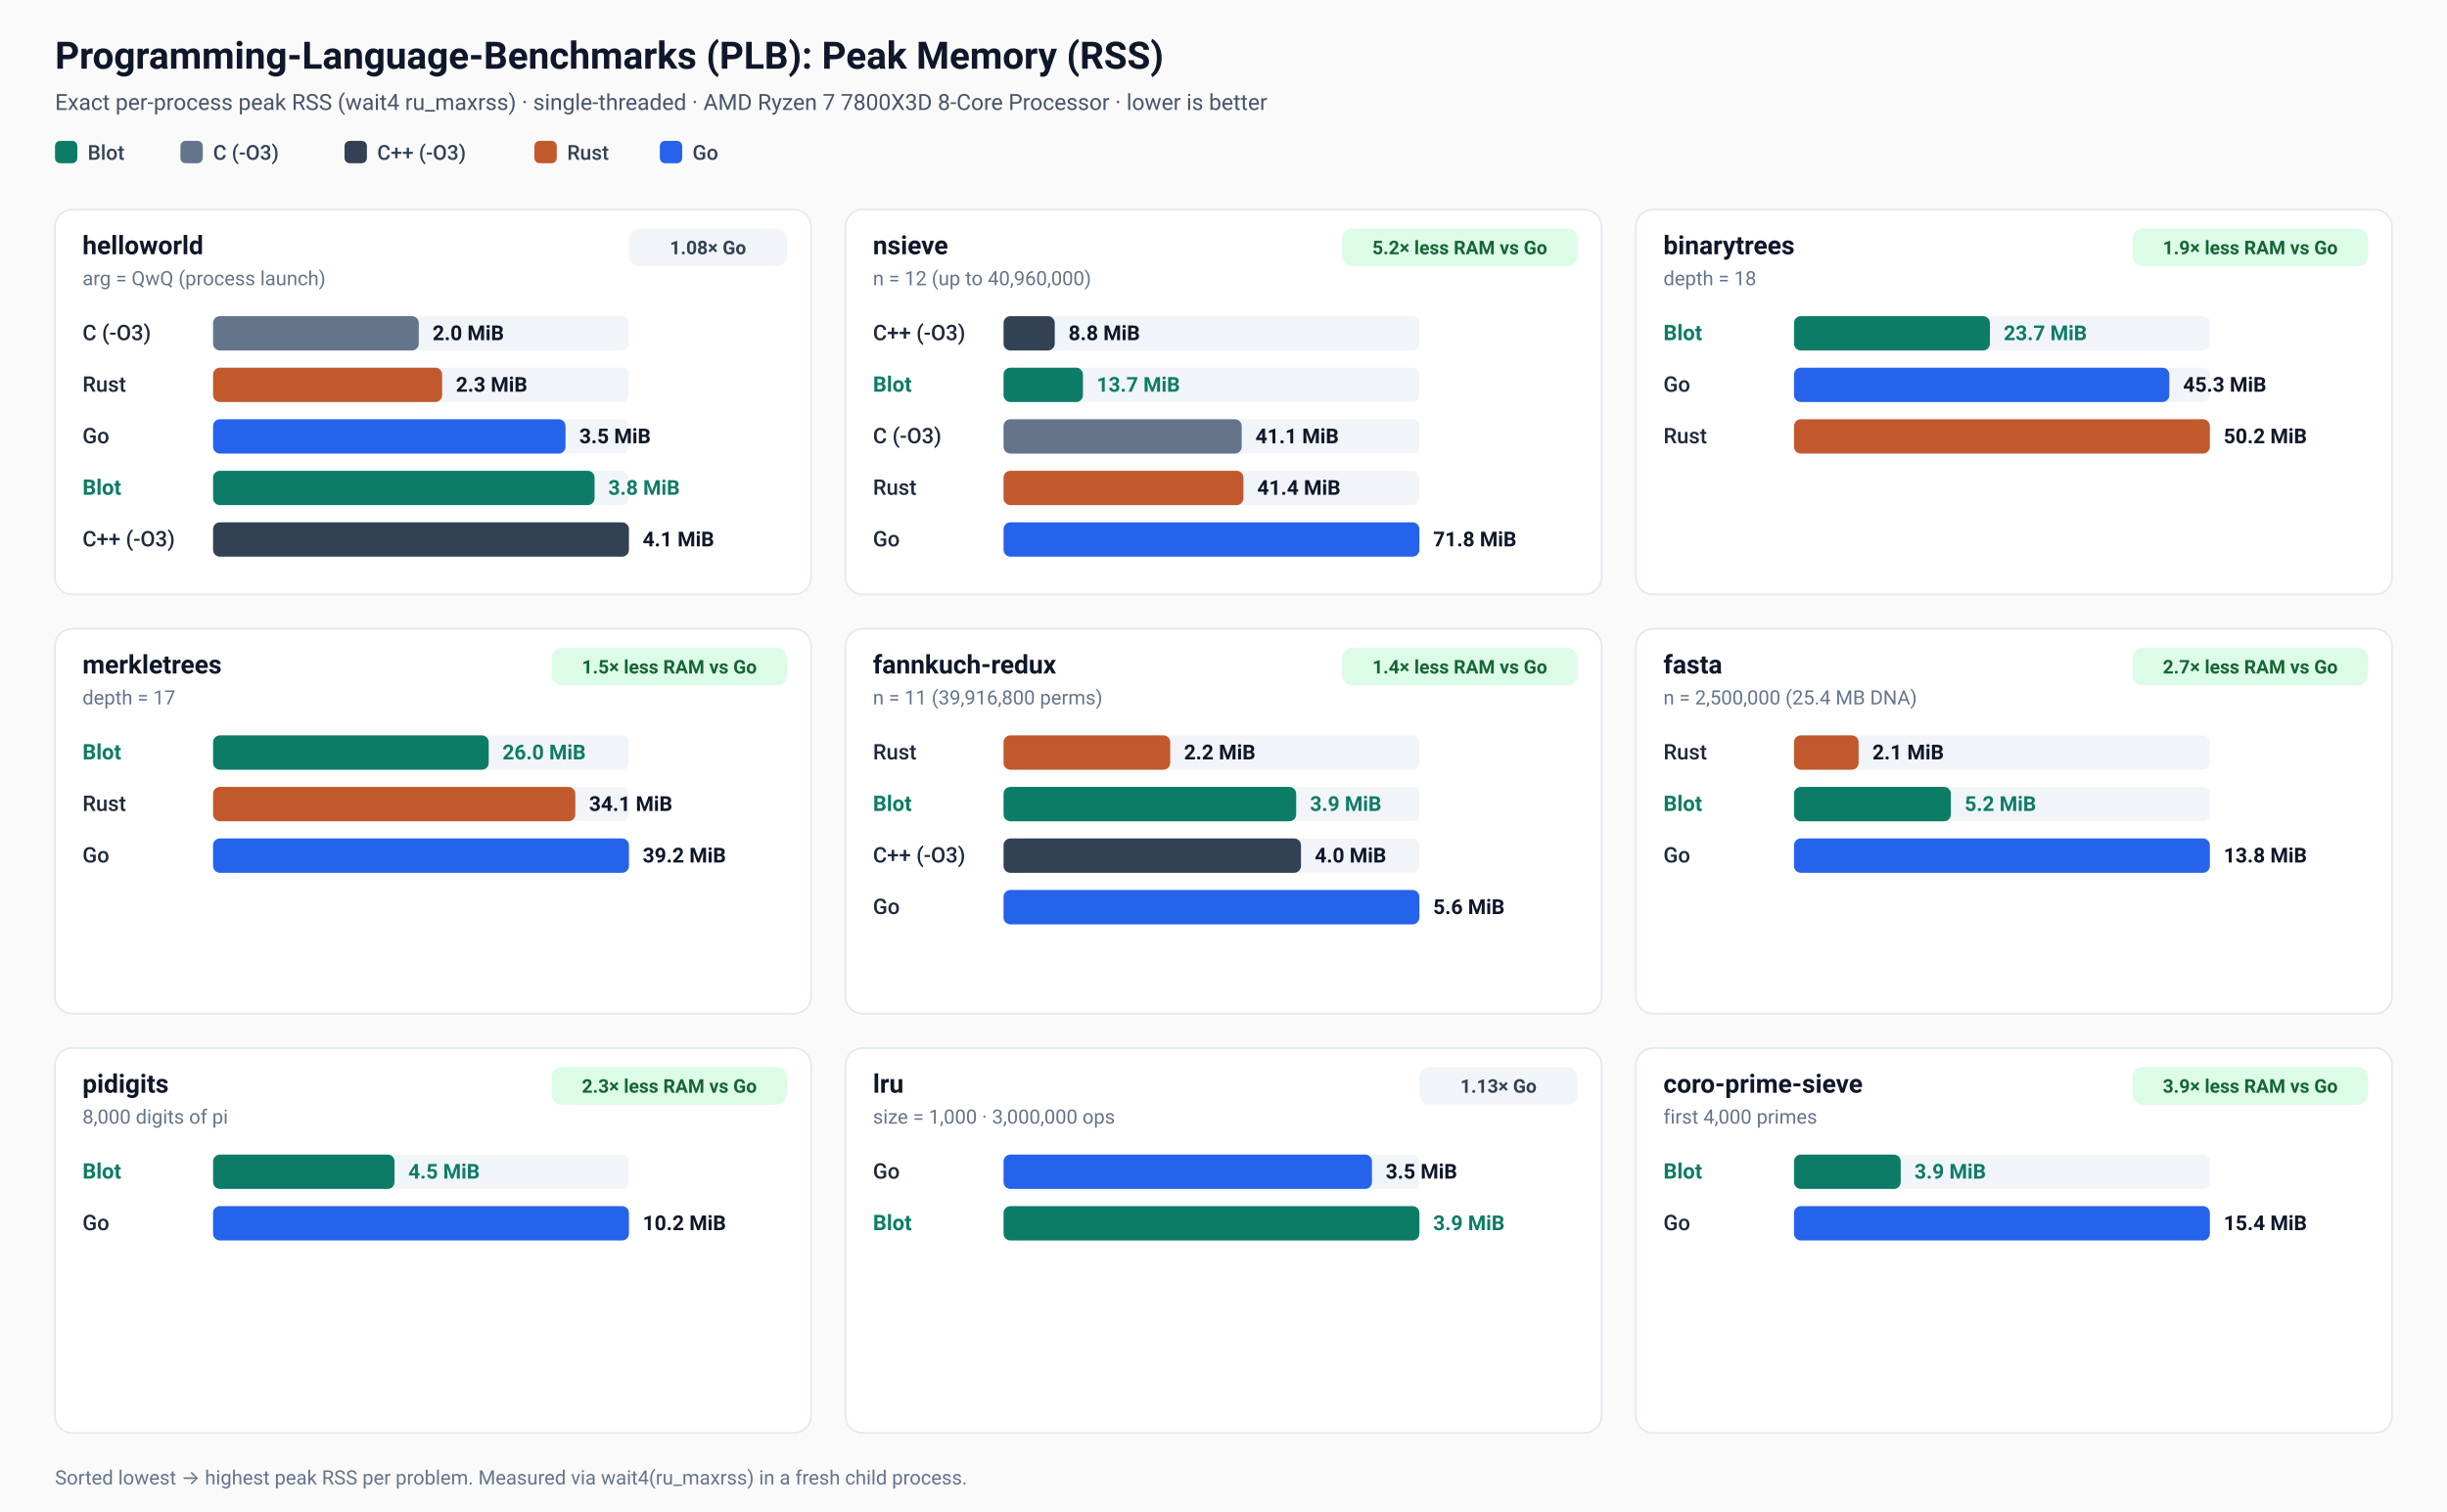
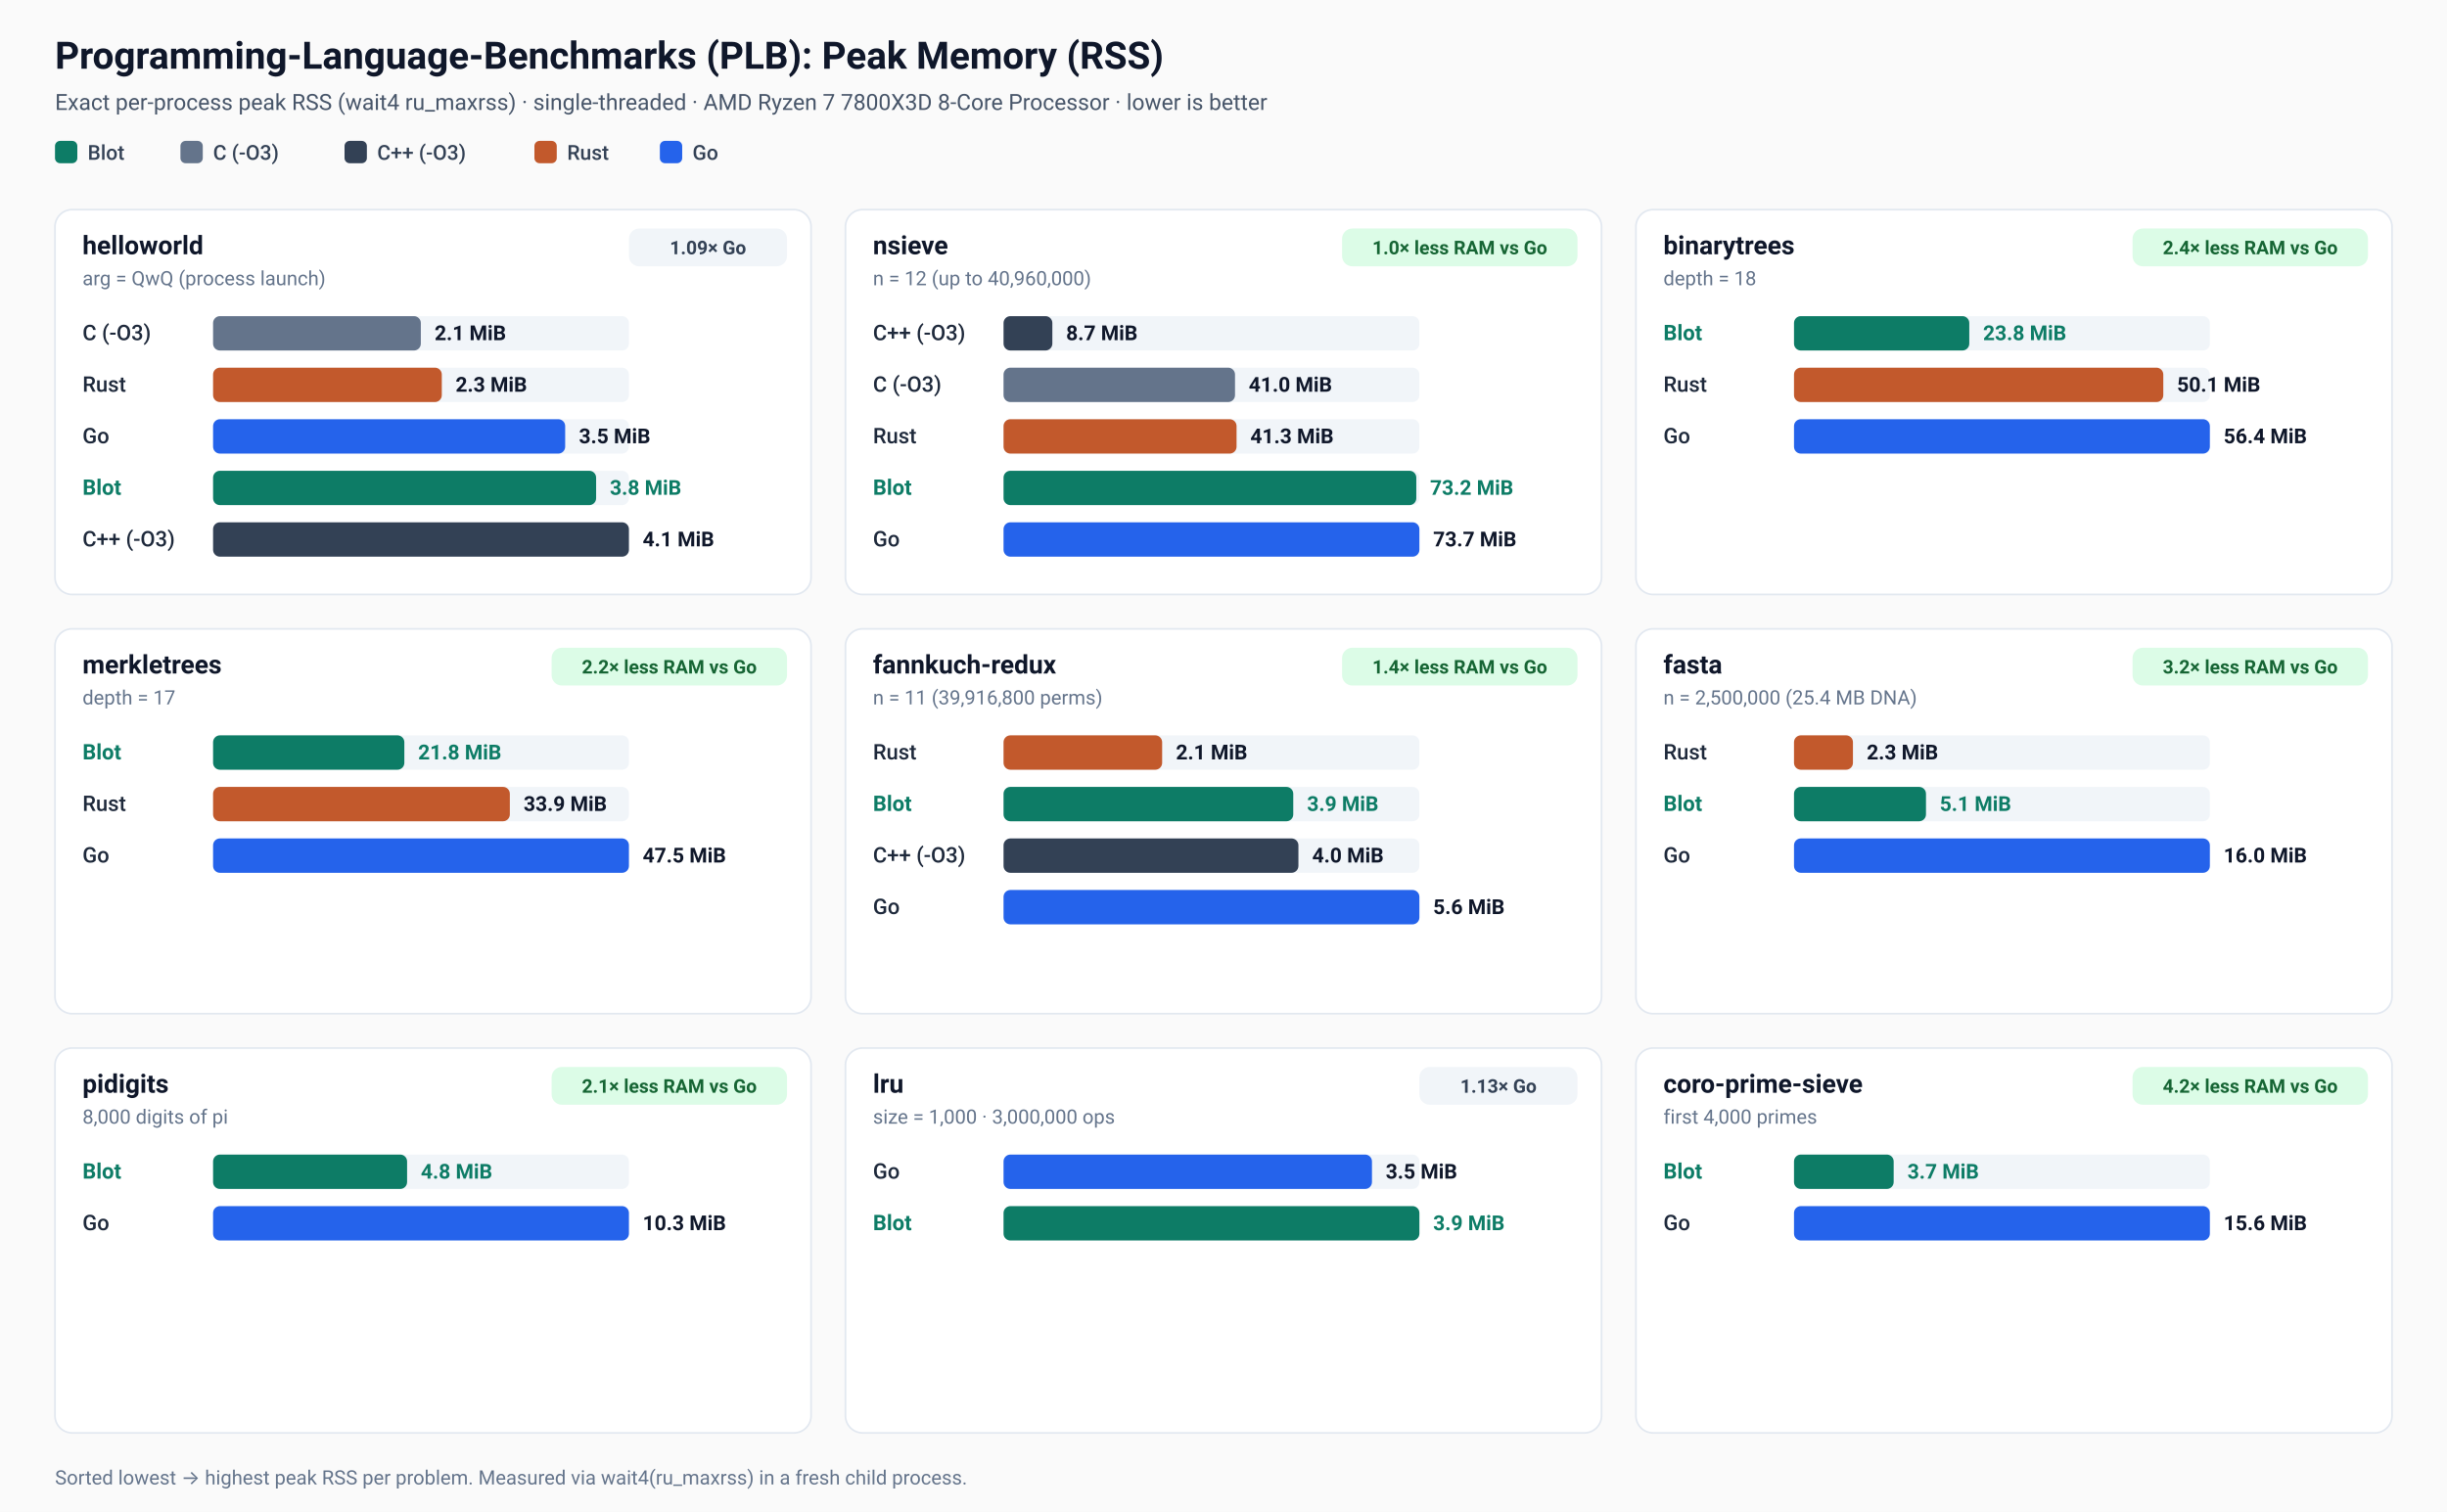
<svg xmlns="http://www.w3.org/2000/svg" viewBox="0 0 1424 880" width="1424" height="880">
  <style>
  .bg { fill: #fafafa; }
  .card { fill: #ffffff; stroke: #e2e8f0; stroke-width: 1; rx: 10; }
  .title { font: 700 22px -apple-system, BlinkMacSystemFont, 'Segoe UI', Roboto, sans-serif; fill: #0f172a; }
  .sub { font: 400 13px -apple-system, BlinkMacSystemFont, 'Segoe UI', Roboto, sans-serif; fill: #475569; }
  .ctitle { font: 700 15px -apple-system, BlinkMacSystemFont, 'Segoe UI', Roboto, sans-serif; fill: #0f172a; }
  .csub { font: 400 11.5px -apple-system, BlinkMacSystemFont, 'Segoe UI', Roboto, sans-serif; fill: #64748b; }
  .lbl { font: 500 12.5px -apple-system, BlinkMacSystemFont, 'Segoe UI', Roboto, sans-serif; fill: #1e293b; }
  .lbl-blot { font: 700 12.5px -apple-system, BlinkMacSystemFont, 'Segoe UI', Roboto, sans-serif; fill: #0d7c66; }
  .val { font: 600 12px -apple-system, BlinkMacSystemFont, 'Segoe UI', Roboto, sans-serif; fill: #0f172a; }
  .val-blot { font: 700 12px -apple-system, BlinkMacSystemFont, 'Segoe UI', Roboto, sans-serif; fill: #0d7c66; }
  .badge-bg { fill: #f1f5f9; rx: 6; }
  .badge-win { fill: #dcfce7; rx: 6; }
  .badge-txt { font: 600 11px -apple-system, BlinkMacSystemFont, 'Segoe UI', Roboto, sans-serif; fill: #334155; }
  .badge-win-txt { font: 700 11px -apple-system, BlinkMacSystemFont, 'Segoe UI', Roboto, sans-serif; fill: #166534; }
  .track { fill: #f1f5f9; rx: 4; }
  .leg { font: 500 12px -apple-system, BlinkMacSystemFont, 'Segoe UI', Roboto, sans-serif; fill: #334155; }
  .foot { font: 400 11.5px -apple-system, BlinkMacSystemFont, 'Segoe UI', Roboto, sans-serif; fill: #64748b; }
</style>
  <rect class="bg" width="1424" height="880" />
  <text class="title" x="32" y="40">Programming-Language-Benchmarks (PLB): Peak Memory (RSS)</text>
  <text class="sub" x="32" y="64">Exact per-process peak RSS (wait4 ru_maxrss) · single-threaded · AMD Ryzen 7 7800X3D 8-Core Processor · lower is better</text>
  <rect x="32" y="82" width="13" height="13" rx="3" fill="#0d7c66" />
  <text class="leg" x="51" y="93">Blot</text>
  <rect x="105.0" y="82" width="13" height="13" rx="3" fill="#64748b" />
  <text class="leg" x="124.0" y="93">C (-O3)</text>
  <rect x="200.5" y="82" width="13" height="13" rx="3" fill="#334155" />
  <text class="leg" x="219.5" y="93">C++ (-O3)</text>
  <rect x="311.0" y="82" width="13" height="13" rx="3" fill="#c2592c" />
  <text class="leg" x="330.0" y="93">Rust</text>
  <rect x="384.0" y="82" width="13" height="13" rx="3" fill="#2563eb" />
  <text class="leg" x="403.0" y="93">Go</text>
  <rect class="card" x="32" y="122" width="440" height="224" />
  <text class="ctitle" x="48" y="148">helloworld</text>
  <text class="csub" x="48" y="166">arg = QwQ (process launch)</text>
  <rect class="badge-bg" x="366" y="133" width="92" height="22" />
-   <text class="badge-txt" x="412.0" y="148" text-anchor="middle">1.08× Go</text>
+   <text class="badge-txt" x="412.0" y="148" text-anchor="middle">1.09× Go</text>
  <text class="lbl" x="48" y="198">C (-O3)</text>
  <rect class="track" x="124" y="184" width="242" height="20" />
-   <rect x="124" y="184" width="119.7" height="20" rx="4" fill="#64748b" />
-   <text class="val" x="251.7" y="198">2.0 MiB</text>
+   <rect x="124" y="184" width="120.9" height="20" rx="4" fill="#64748b" />
+   <text class="val" x="252.9" y="198">2.1 MiB</text>
  <text class="lbl" x="48" y="228">Rust</text>
  <rect class="track" x="124" y="214" width="242" height="20" />
-   <rect x="124" y="214" width="133.3" height="20" rx="4" fill="#c2592c" />
-   <text class="val" x="265.3" y="228">2.3 MiB</text>
+   <rect x="124" y="214" width="133.1" height="20" rx="4" fill="#c2592c" />
+   <text class="val" x="265.1" y="228">2.3 MiB</text>
  <text class="lbl" x="48" y="258">Go</text>
  <rect class="track" x="124" y="244" width="242" height="20" />
-   <rect x="124" y="244" width="205.1" height="20" rx="4" fill="#2563eb" />
-   <text class="val" x="337.1" y="258">3.5 MiB</text>
+   <rect x="124" y="244" width="204.9" height="20" rx="4" fill="#2563eb" />
+   <text class="val" x="336.9" y="258">3.5 MiB</text>
  <text class="lbl-blot" x="48" y="288">Blot</text>
  <rect class="track" x="124" y="274" width="242" height="20" />
-   <rect x="124" y="274" width="222.0" height="20" rx="4" fill="#0d7c66" />
-   <text class="val-blot" x="354.0" y="288">3.8 MiB</text>
+   <rect x="124" y="274" width="222.9" height="20" rx="4" fill="#0d7c66" />
+   <text class="val-blot" x="354.9" y="288">3.8 MiB</text>
  <text class="lbl" x="48" y="318">C++ (-O3)</text>
  <rect class="track" x="124" y="304" width="242" height="20" />
  <rect x="124" y="304" width="242.0" height="20" rx="4" fill="#334155" />
  <text class="val" x="374.0" y="318">4.1 MiB</text>
  <rect class="card" x="492" y="122" width="440" height="224" />
  <text class="ctitle" x="508" y="148">nsieve</text>
  <text class="csub" x="508" y="166">n = 12 (up to 40,960,000)</text>
  <rect class="badge-win" x="781" y="133" width="137" height="22" />
-   <text class="badge-win-txt" x="849.5" y="148" text-anchor="middle">5.2× less RAM vs Go</text>
+   <text class="badge-win-txt" x="849.5" y="148" text-anchor="middle">1.0× less RAM vs Go</text>
  <text class="lbl" x="508" y="198">C++ (-O3)</text>
  <rect class="track" x="584" y="184" width="242" height="20" />
-   <rect x="584" y="184" width="29.8" height="20" rx="4" fill="#334155" />
-   <text class="val" x="621.8" y="198">8.8 MiB</text>
-   <text class="lbl-blot" x="508" y="228">Blot</text>
+   <rect x="584" y="184" width="28.4" height="20" rx="4" fill="#334155" />
+   <text class="val" x="620.4" y="198">8.7 MiB</text>
+   <text class="lbl" x="508" y="228">C (-O3)</text>
  <rect class="track" x="584" y="214" width="242" height="20" />
-   <rect x="584" y="214" width="46.2" height="20" rx="4" fill="#0d7c66" />
-   <text class="val-blot" x="638.2" y="228">13.7 MiB</text>
-   <text class="lbl" x="508" y="258">C (-O3)</text>
+   <rect x="584" y="214" width="134.7" height="20" rx="4" fill="#64748b" />
+   <text class="val" x="726.7" y="228">41.0 MiB</text>
+   <text class="lbl" x="508" y="258">Rust</text>
  <rect class="track" x="584" y="244" width="242" height="20" />
-   <rect x="584" y="244" width="138.6" height="20" rx="4" fill="#64748b" />
-   <text class="val" x="730.6" y="258">41.1 MiB</text>
-   <text class="lbl" x="508" y="288">Rust</text>
+   <rect x="584" y="244" width="135.6" height="20" rx="4" fill="#c2592c" />
+   <text class="val" x="727.6" y="258">41.3 MiB</text>
+   <text class="lbl-blot" x="508" y="288">Blot</text>
  <rect class="track" x="584" y="274" width="242" height="20" />
-   <rect x="584" y="274" width="139.6" height="20" rx="4" fill="#c2592c" />
-   <text class="val" x="731.6" y="288">41.4 MiB</text>
+   <rect x="584" y="274" width="240.2" height="20" rx="4" fill="#0d7c66" />
+   <text class="val-blot" x="832.2" y="288">73.2 MiB</text>
  <text class="lbl" x="508" y="318">Go</text>
  <rect class="track" x="584" y="304" width="242" height="20" />
  <rect x="584" y="304" width="242.0" height="20" rx="4" fill="#2563eb" />
-   <text class="val" x="834.0" y="318">71.8 MiB</text>
+   <text class="val" x="834.0" y="318">73.7 MiB</text>
  <rect class="card" x="952" y="122" width="440" height="224" />
  <text class="ctitle" x="968" y="148">binarytrees</text>
  <text class="csub" x="968" y="166">depth = 18</text>
  <rect class="badge-win" x="1241" y="133" width="137" height="22" />
-   <text class="badge-win-txt" x="1309.5" y="148" text-anchor="middle">1.9× less RAM vs Go</text>
+   <text class="badge-win-txt" x="1309.5" y="148" text-anchor="middle">2.4× less RAM vs Go</text>
  <text class="lbl-blot" x="968" y="198">Blot</text>
  <rect class="track" x="1044" y="184" width="242" height="20" />
-   <rect x="1044" y="184" width="114.0" height="20" rx="4" fill="#0d7c66" />
-   <text class="val-blot" x="1166.0" y="198">23.7 MiB</text>
-   <text class="lbl" x="968" y="228">Go</text>
+   <rect x="1044" y="184" width="102.0" height="20" rx="4" fill="#0d7c66" />
+   <text class="val-blot" x="1154.0" y="198">23.8 MiB</text>
+   <text class="lbl" x="968" y="228">Rust</text>
  <rect class="track" x="1044" y="214" width="242" height="20" />
-   <rect x="1044" y="214" width="218.4" height="20" rx="4" fill="#2563eb" />
-   <text class="val" x="1270.4" y="228">45.3 MiB</text>
-   <text class="lbl" x="968" y="258">Rust</text>
+   <rect x="1044" y="214" width="214.9" height="20" rx="4" fill="#c2592c" />
+   <text class="val" x="1266.9" y="228">50.1 MiB</text>
+   <text class="lbl" x="968" y="258">Go</text>
  <rect class="track" x="1044" y="244" width="242" height="20" />
-   <rect x="1044" y="244" width="242.0" height="20" rx="4" fill="#c2592c" />
-   <text class="val" x="1294.0" y="258">50.2 MiB</text>
+   <rect x="1044" y="244" width="242.0" height="20" rx="4" fill="#2563eb" />
+   <text class="val" x="1294.0" y="258">56.4 MiB</text>
  <rect class="card" x="32" y="366" width="440" height="224" />
  <text class="ctitle" x="48" y="392">merkletrees</text>
  <text class="csub" x="48" y="410">depth = 17</text>
  <rect class="badge-win" x="321" y="377" width="137" height="22" />
-   <text class="badge-win-txt" x="389.5" y="392" text-anchor="middle">1.5× less RAM vs Go</text>
+   <text class="badge-win-txt" x="389.5" y="392" text-anchor="middle">2.2× less RAM vs Go</text>
  <text class="lbl-blot" x="48" y="442">Blot</text>
  <rect class="track" x="124" y="428" width="242" height="20" />
-   <rect x="124" y="428" width="160.4" height="20" rx="4" fill="#0d7c66" />
-   <text class="val-blot" x="292.4" y="442">26.0 MiB</text>
+   <rect x="124" y="428" width="111.3" height="20" rx="4" fill="#0d7c66" />
+   <text class="val-blot" x="243.3" y="442">21.8 MiB</text>
  <text class="lbl" x="48" y="472">Rust</text>
  <rect class="track" x="124" y="458" width="242" height="20" />
-   <rect x="124" y="458" width="210.8" height="20" rx="4" fill="#c2592c" />
-   <text class="val" x="342.8" y="472">34.1 MiB</text>
+   <rect x="124" y="458" width="172.7" height="20" rx="4" fill="#c2592c" />
+   <text class="val" x="304.7" y="472">33.9 MiB</text>
  <text class="lbl" x="48" y="502">Go</text>
  <rect class="track" x="124" y="488" width="242" height="20" />
  <rect x="124" y="488" width="242.0" height="20" rx="4" fill="#2563eb" />
-   <text class="val" x="374.0" y="502">39.2 MiB</text>
+   <text class="val" x="374.0" y="502">47.5 MiB</text>
  <rect class="card" x="492" y="366" width="440" height="224" />
  <text class="ctitle" x="508" y="392">fannkuch-redux</text>
  <text class="csub" x="508" y="410">n = 11 (39,916,800 perms)</text>
  <rect class="badge-win" x="781" y="377" width="137" height="22" />
  <text class="badge-win-txt" x="849.5" y="392" text-anchor="middle">1.4× less RAM vs Go</text>
  <text class="lbl" x="508" y="442">Rust</text>
  <rect class="track" x="584" y="428" width="242" height="20" />
-   <rect x="584" y="428" width="97.0" height="20" rx="4" fill="#c2592c" />
-   <text class="val" x="689.0" y="442">2.2 MiB</text>
+   <rect x="584" y="428" width="92.3" height="20" rx="4" fill="#c2592c" />
+   <text class="val" x="684.3" y="442">2.1 MiB</text>
  <text class="lbl-blot" x="508" y="472">Blot</text>
  <rect class="track" x="584" y="458" width="242" height="20" />
-   <rect x="584" y="458" width="170.3" height="20" rx="4" fill="#0d7c66" />
-   <text class="val-blot" x="762.3" y="472">3.9 MiB</text>
+   <rect x="584" y="458" width="168.6" height="20" rx="4" fill="#0d7c66" />
+   <text class="val-blot" x="760.6" y="472">3.9 MiB</text>
  <text class="lbl" x="508" y="502">C++ (-O3)</text>
  <rect class="track" x="584" y="488" width="242" height="20" />
-   <rect x="584" y="488" width="173.1" height="20" rx="4" fill="#334155" />
-   <text class="val" x="765.1" y="502">4.0 MiB</text>
+   <rect x="584" y="488" width="171.6" height="20" rx="4" fill="#334155" />
+   <text class="val" x="763.6" y="502">4.0 MiB</text>
  <text class="lbl" x="508" y="532">Go</text>
  <rect class="track" x="584" y="518" width="242" height="20" />
  <rect x="584" y="518" width="242.0" height="20" rx="4" fill="#2563eb" />
  <text class="val" x="834.0" y="532">5.6 MiB</text>
  <rect class="card" x="952" y="366" width="440" height="224" />
  <text class="ctitle" x="968" y="392">fasta</text>
  <text class="csub" x="968" y="410">n = 2,500,000 (25.4 MB DNA)</text>
  <rect class="badge-win" x="1241" y="377" width="137" height="22" />
-   <text class="badge-win-txt" x="1309.5" y="392" text-anchor="middle">2.7× less RAM vs Go</text>
+   <text class="badge-win-txt" x="1309.5" y="392" text-anchor="middle">3.2× less RAM vs Go</text>
  <text class="lbl" x="968" y="442">Rust</text>
  <rect class="track" x="1044" y="428" width="242" height="20" />
-   <rect x="1044" y="428" width="37.6" height="20" rx="4" fill="#c2592c" />
-   <text class="val" x="1089.6" y="442">2.1 MiB</text>
+   <rect x="1044" y="428" width="34.3" height="20" rx="4" fill="#c2592c" />
+   <text class="val" x="1086.3" y="442">2.3 MiB</text>
  <text class="lbl-blot" x="968" y="472">Blot</text>
  <rect class="track" x="1044" y="458" width="242" height="20" />
-   <rect x="1044" y="458" width="91.3" height="20" rx="4" fill="#0d7c66" />
-   <text class="val-blot" x="1143.3" y="472">5.2 MiB</text>
+   <rect x="1044" y="458" width="76.8" height="20" rx="4" fill="#0d7c66" />
+   <text class="val-blot" x="1128.8" y="472">5.1 MiB</text>
  <text class="lbl" x="968" y="502">Go</text>
  <rect class="track" x="1044" y="488" width="242" height="20" />
  <rect x="1044" y="488" width="242.0" height="20" rx="4" fill="#2563eb" />
-   <text class="val" x="1294.0" y="502">13.8 MiB</text>
+   <text class="val" x="1294.0" y="502">16.0 MiB</text>
  <rect class="card" x="32" y="610" width="440" height="224" />
  <text class="ctitle" x="48" y="636">pidigits</text>
  <text class="csub" x="48" y="654">8,000 digits of pi</text>
  <rect class="badge-win" x="321" y="621" width="137" height="22" />
-   <text class="badge-win-txt" x="389.5" y="636" text-anchor="middle">2.3× less RAM vs Go</text>
+   <text class="badge-win-txt" x="389.5" y="636" text-anchor="middle">2.1× less RAM vs Go</text>
  <text class="lbl-blot" x="48" y="686">Blot</text>
  <rect class="track" x="124" y="672" width="242" height="20" />
-   <rect x="124" y="672" width="105.6" height="20" rx="4" fill="#0d7c66" />
-   <text class="val-blot" x="237.6" y="686">4.5 MiB</text>
+   <rect x="124" y="672" width="112.9" height="20" rx="4" fill="#0d7c66" />
+   <text class="val-blot" x="244.9" y="686">4.8 MiB</text>
  <text class="lbl" x="48" y="716">Go</text>
  <rect class="track" x="124" y="702" width="242" height="20" />
  <rect x="124" y="702" width="242.0" height="20" rx="4" fill="#2563eb" />
-   <text class="val" x="374.0" y="716">10.2 MiB</text>
+   <text class="val" x="374.0" y="716">10.3 MiB</text>
  <rect class="card" x="492" y="610" width="440" height="224" />
  <text class="ctitle" x="508" y="636">lru</text>
  <text class="csub" x="508" y="654">size = 1,000 · 3,000,000 ops</text>
  <rect class="badge-bg" x="826" y="621" width="92" height="22" />
  <text class="badge-txt" x="872.0" y="636" text-anchor="middle">1.13× Go</text>
  <text class="lbl" x="508" y="686">Go</text>
  <rect class="track" x="584" y="672" width="242" height="20" />
  <rect x="584" y="672" width="214.4" height="20" rx="4" fill="#2563eb" />
  <text class="val" x="806.4" y="686">3.5 MiB</text>
  <text class="lbl-blot" x="508" y="716">Blot</text>
  <rect class="track" x="584" y="702" width="242" height="20" />
  <rect x="584" y="702" width="242.0" height="20" rx="4" fill="#0d7c66" />
  <text class="val-blot" x="834.0" y="716">3.9 MiB</text>
  <rect class="card" x="952" y="610" width="440" height="224" />
  <text class="ctitle" x="968" y="636">coro-prime-sieve</text>
  <text class="csub" x="968" y="654">first 4,000 primes</text>
  <rect class="badge-win" x="1241" y="621" width="137" height="22" />
-   <text class="badge-win-txt" x="1309.5" y="636" text-anchor="middle">3.9× less RAM vs Go</text>
+   <text class="badge-win-txt" x="1309.5" y="636" text-anchor="middle">4.2× less RAM vs Go</text>
  <text class="lbl-blot" x="968" y="686">Blot</text>
  <rect class="track" x="1044" y="672" width="242" height="20" />
-   <rect x="1044" y="672" width="62.1" height="20" rx="4" fill="#0d7c66" />
-   <text class="val-blot" x="1114.1" y="686">3.9 MiB</text>
+   <rect x="1044" y="672" width="58.0" height="20" rx="4" fill="#0d7c66" />
+   <text class="val-blot" x="1110.0" y="686">3.7 MiB</text>
  <text class="lbl" x="968" y="716">Go</text>
  <rect class="track" x="1044" y="702" width="242" height="20" />
  <rect x="1044" y="702" width="242.0" height="20" rx="4" fill="#2563eb" />
-   <text class="val" x="1294.0" y="716">15.4 MiB</text>
+   <text class="val" x="1294.0" y="716">15.6 MiB</text>
  <text class="foot" x="32" y="864">Sorted lowest → highest peak RSS per problem. Measured via wait4(ru_maxrss) in a fresh child process.</text>
</svg>
